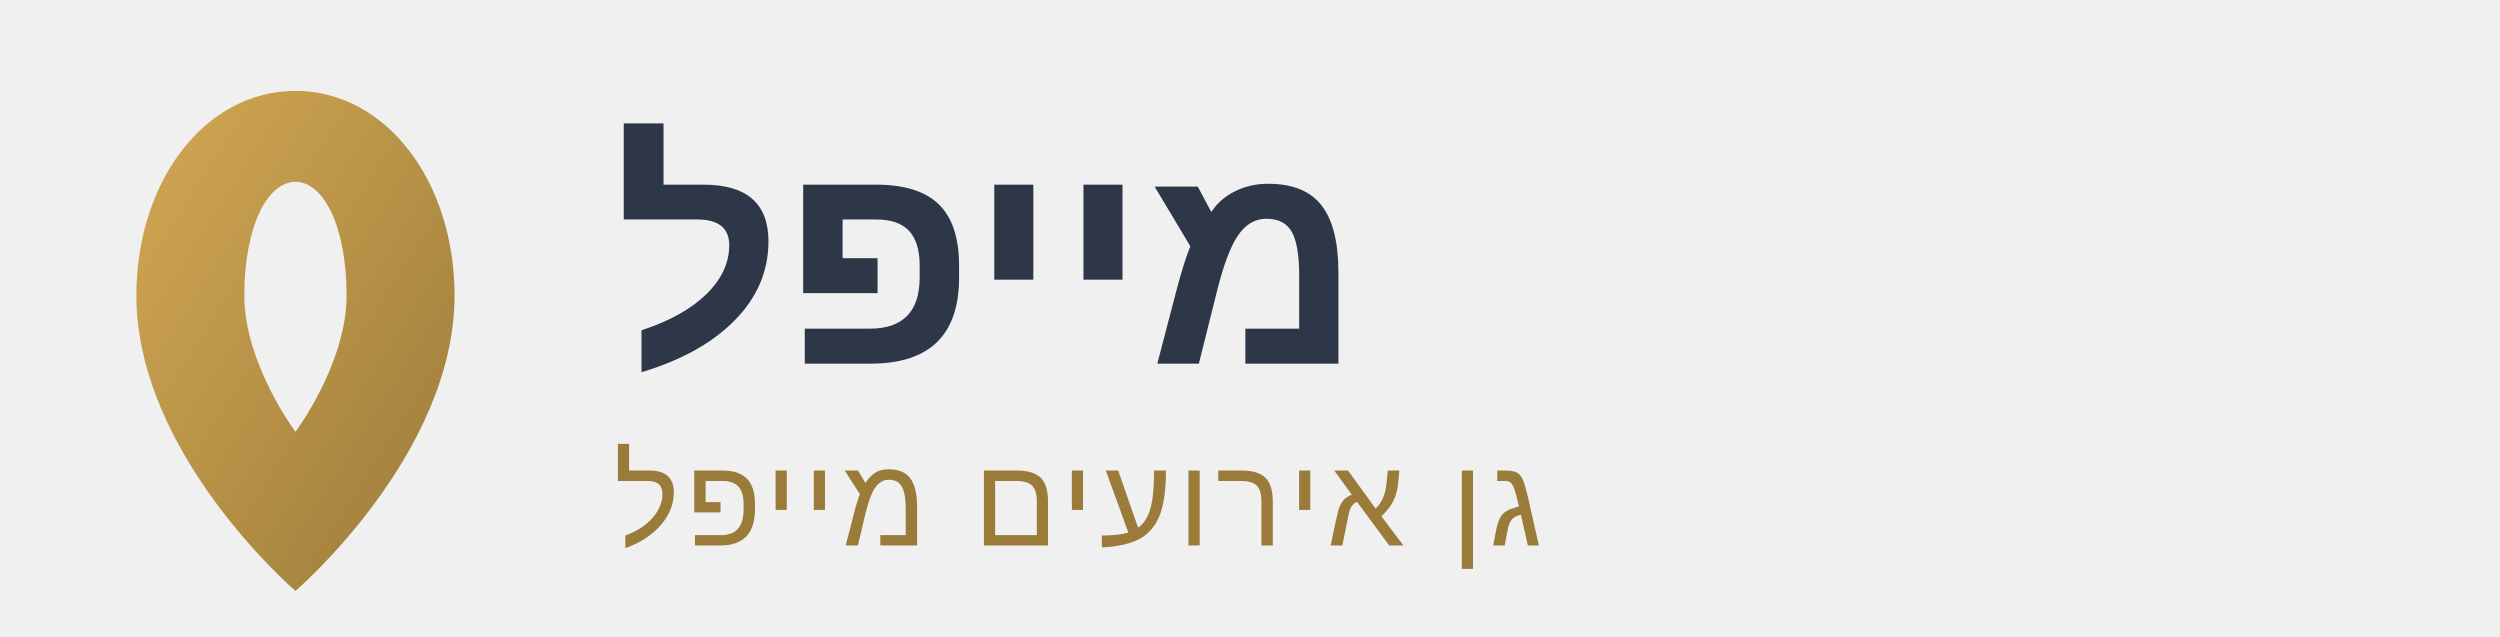
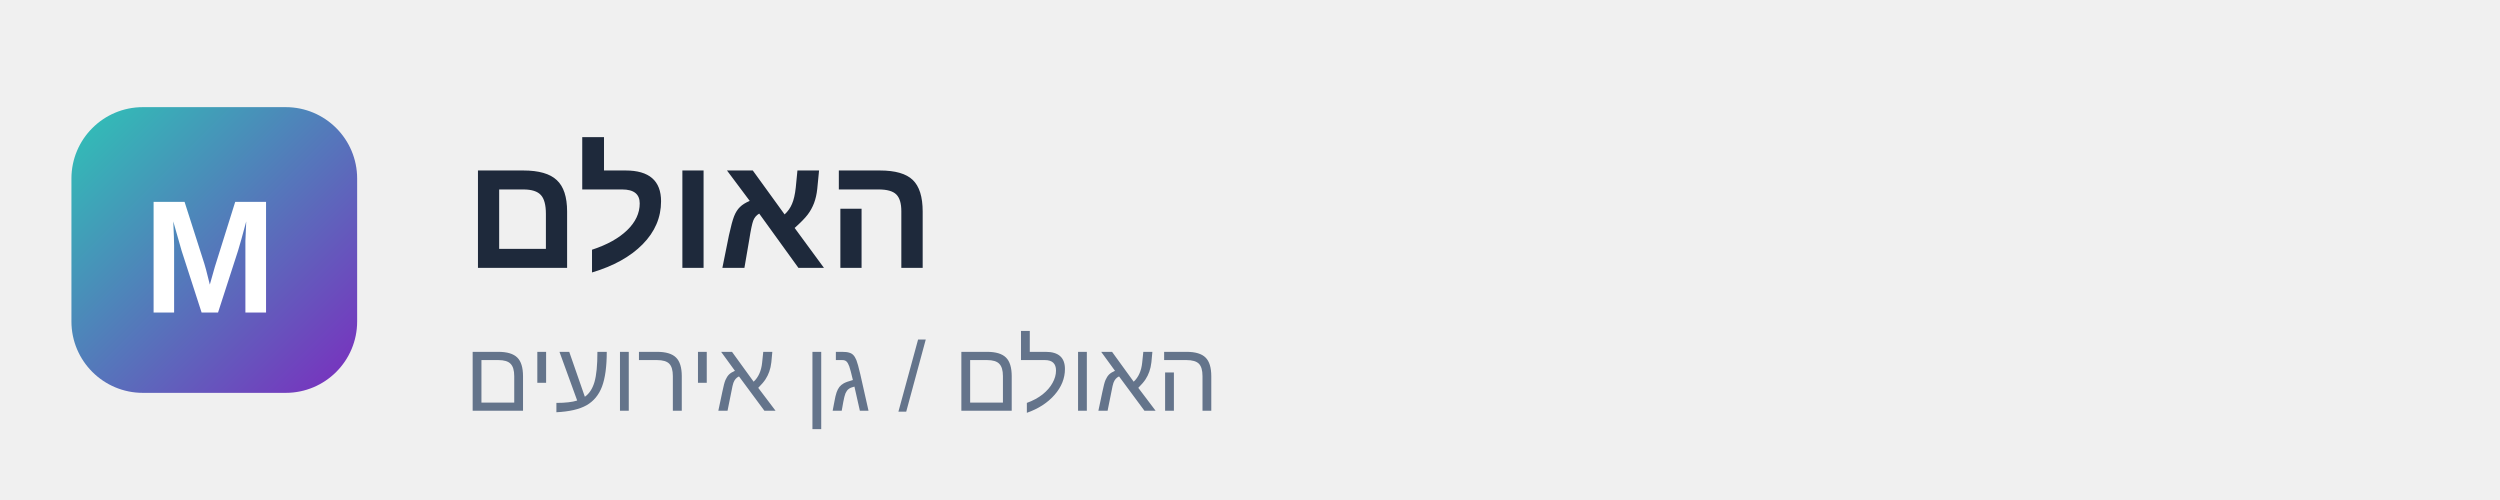
- <svg xmlns="http://www.w3.org/2000/svg" viewBox="0 0 220 56" role="img" aria-label="מייפל - גן אירועים מייפל">
+ <svg xmlns="http://www.w3.org/2000/svg" viewBox="0 0 280 56" role="img" aria-label="האולם / גן אירועים">
  <defs>
-     <linearGradient id="leafGrad" x1="0%" y1="0%" x2="100%" y2="100%">
-       <stop offset="0%" stop-color="#D4A853" />
-       <stop offset="100%" stop-color="#9A7B3A" />
+     <linearGradient id="markGrad" x1="0%" y1="0%" x2="100%" y2="100%">
+       <stop offset="0%" stop-color="#2EC4B6" />
+       <stop offset="100%" stop-color="#7B2CBF" />
    </linearGradient>
  </defs>
-   <g transform="translate(4,4)">
-     <path fill="url(#leafGrad)" d="M22 4C14 4 8 12 8 22c0 14 14 26 14 26s14-12 14-26C36 12 30 4 22 4zm0 8c2.5 0 4.5 4 4.5 10 0 6-4.5 12-4.5 12s-4.5-6-4.5-12c0-6 2-10 4.5-10z" />
-     <text x="50" y="28" font-family="'Segoe UI', Tahoma, Arial, sans-serif" font-size="26" font-weight="700" fill="#2D3748">מייפל</text>
-     <text x="50" y="44" font-family="'Segoe UI', Tahoma, Arial, sans-serif" font-size="11" font-weight="500" fill="#9A7B3A" letter-spacing="0.5">גן אירועים מייפל</text>
+   <g transform="translate(8,8)">
+     <rect x="0" y="4" width="32" height="32" rx="8" fill="url(#markGrad)" />
+     <text x="8" y="27" font-family="'Segoe UI', Tahoma, Arial, sans-serif" font-size="18" font-weight="700" fill="#ffffff">M</text>
+     <text x="44" y="22" font-family="'Segoe UI', Tahoma, Arial, sans-serif" font-size="18" font-weight="700" fill="#1e293b">האולם</text>
+     <text x="44" y="38" font-family="'Segoe UI', Tahoma, Arial, sans-serif" font-size="11" font-weight="500" fill="#64748b">האולם / גן אירועים</text>
  </g>
</svg>
